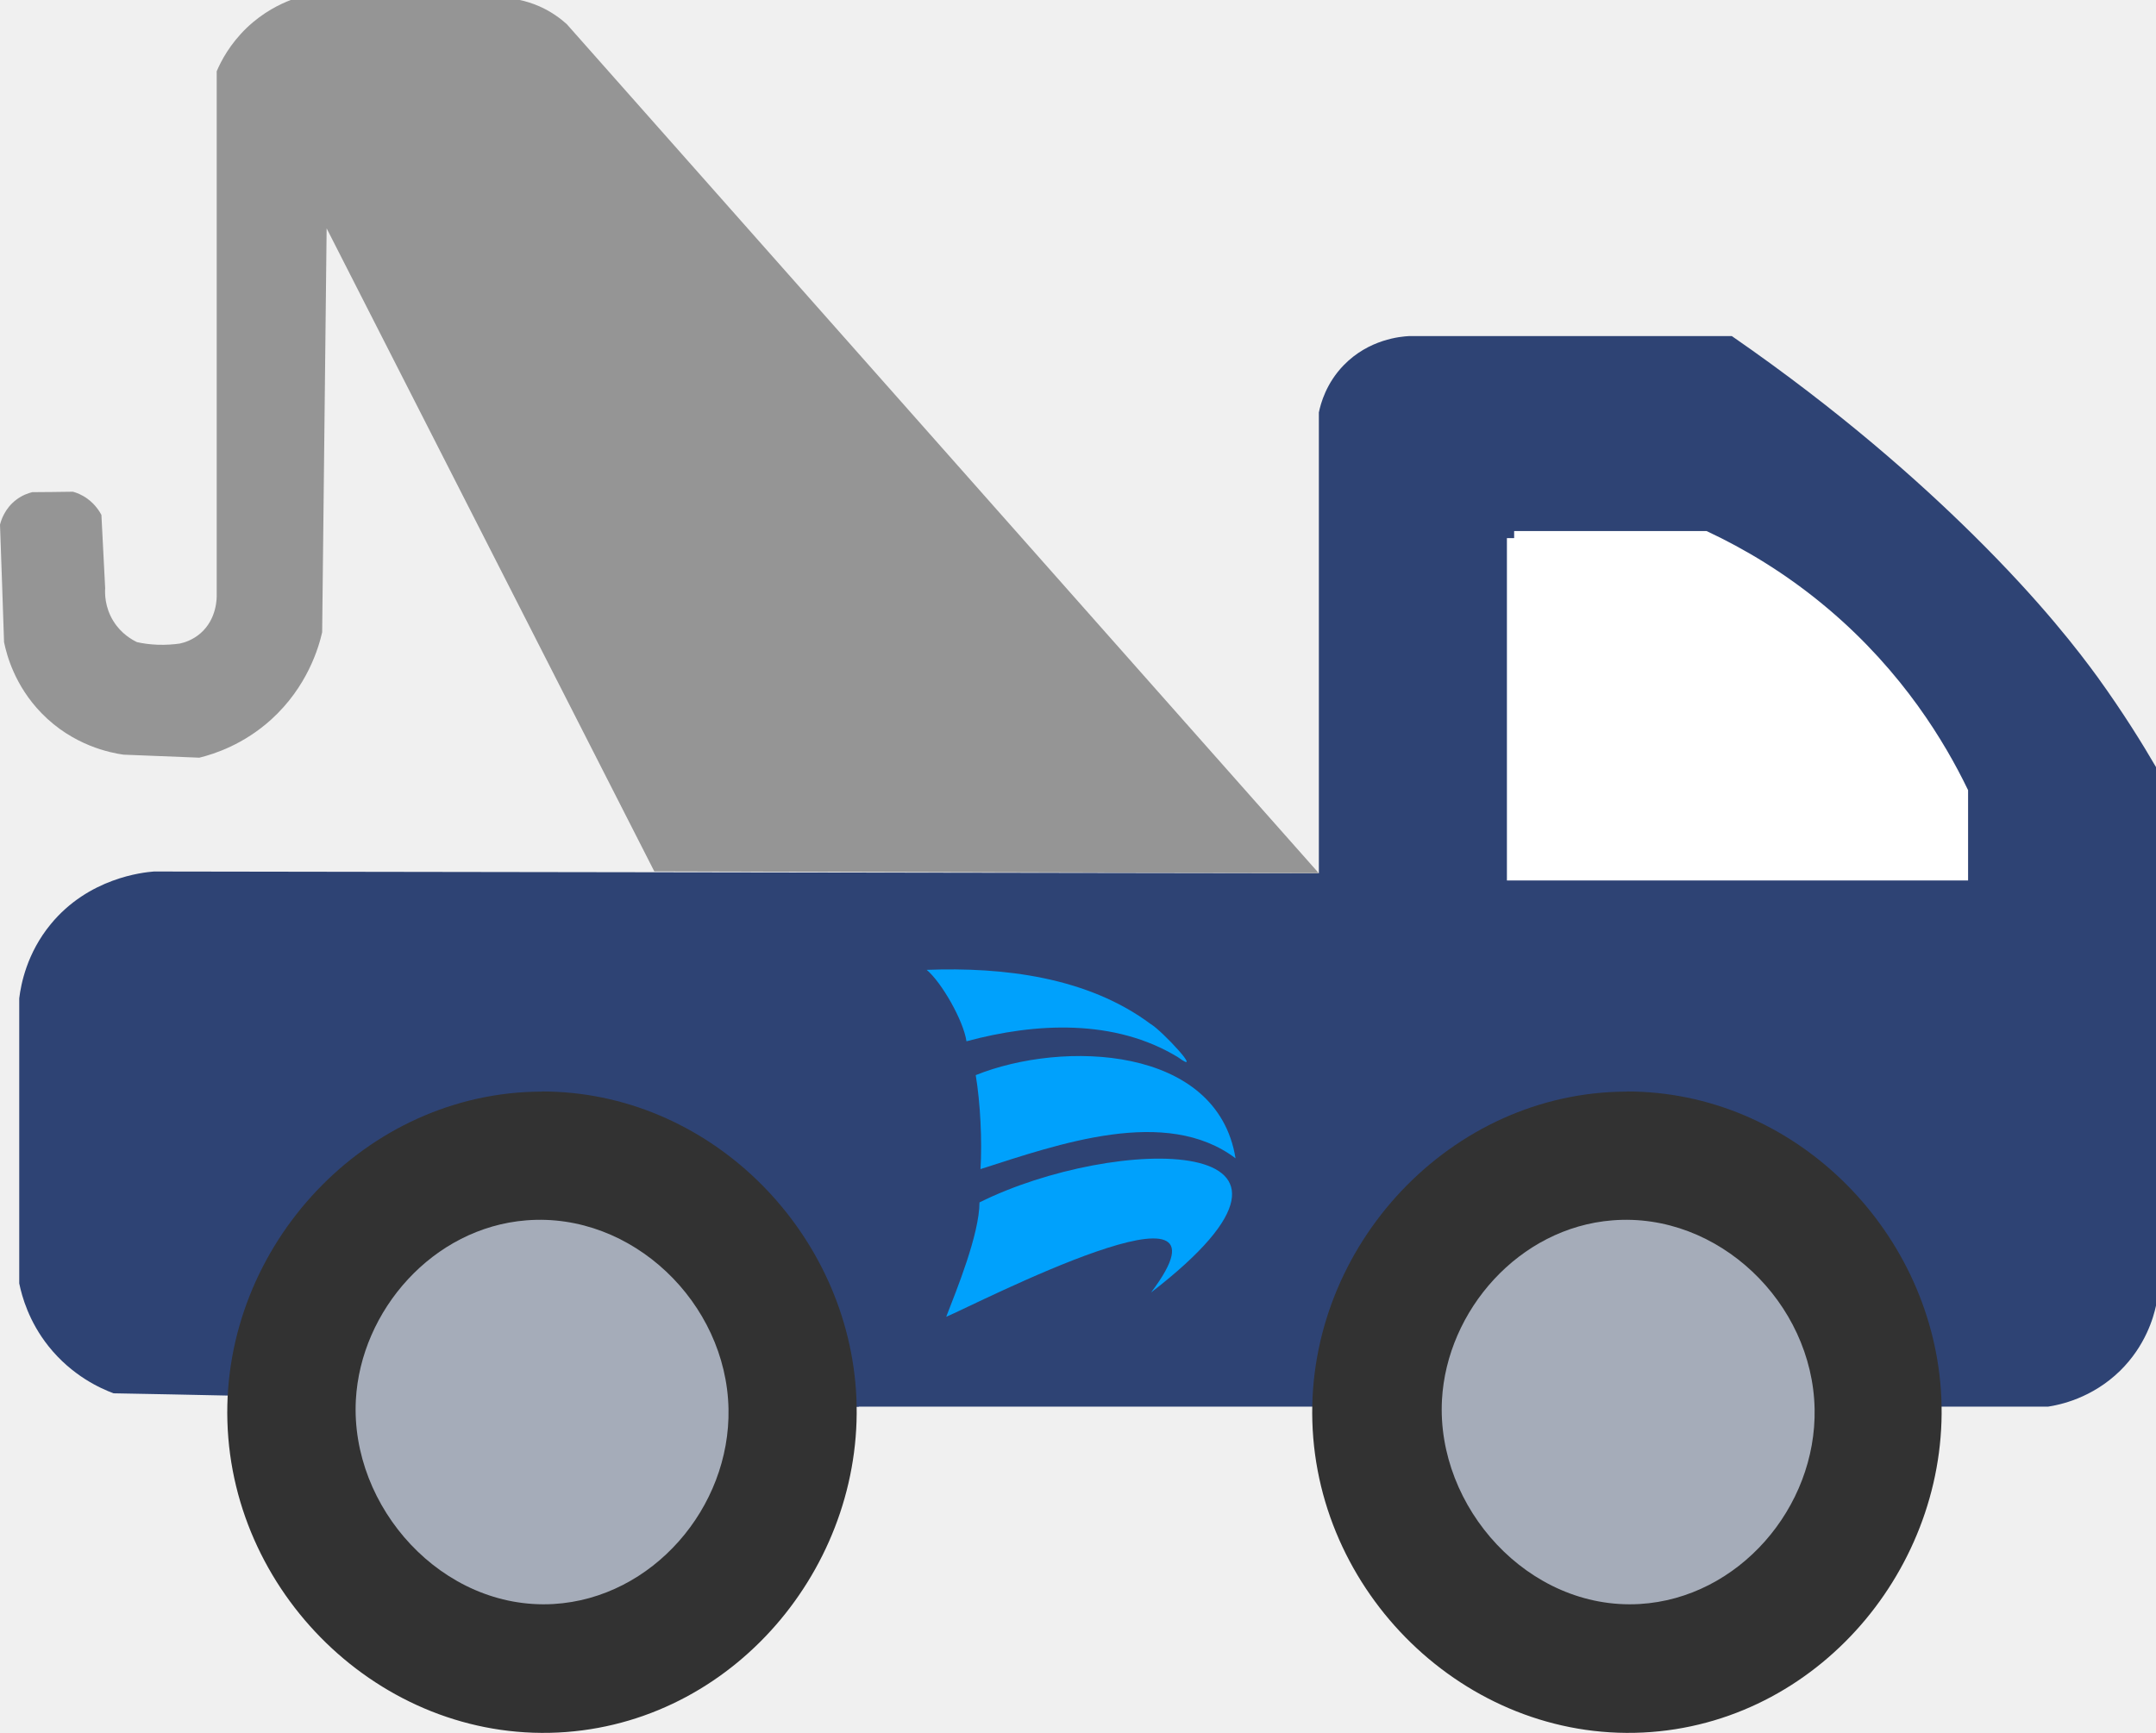
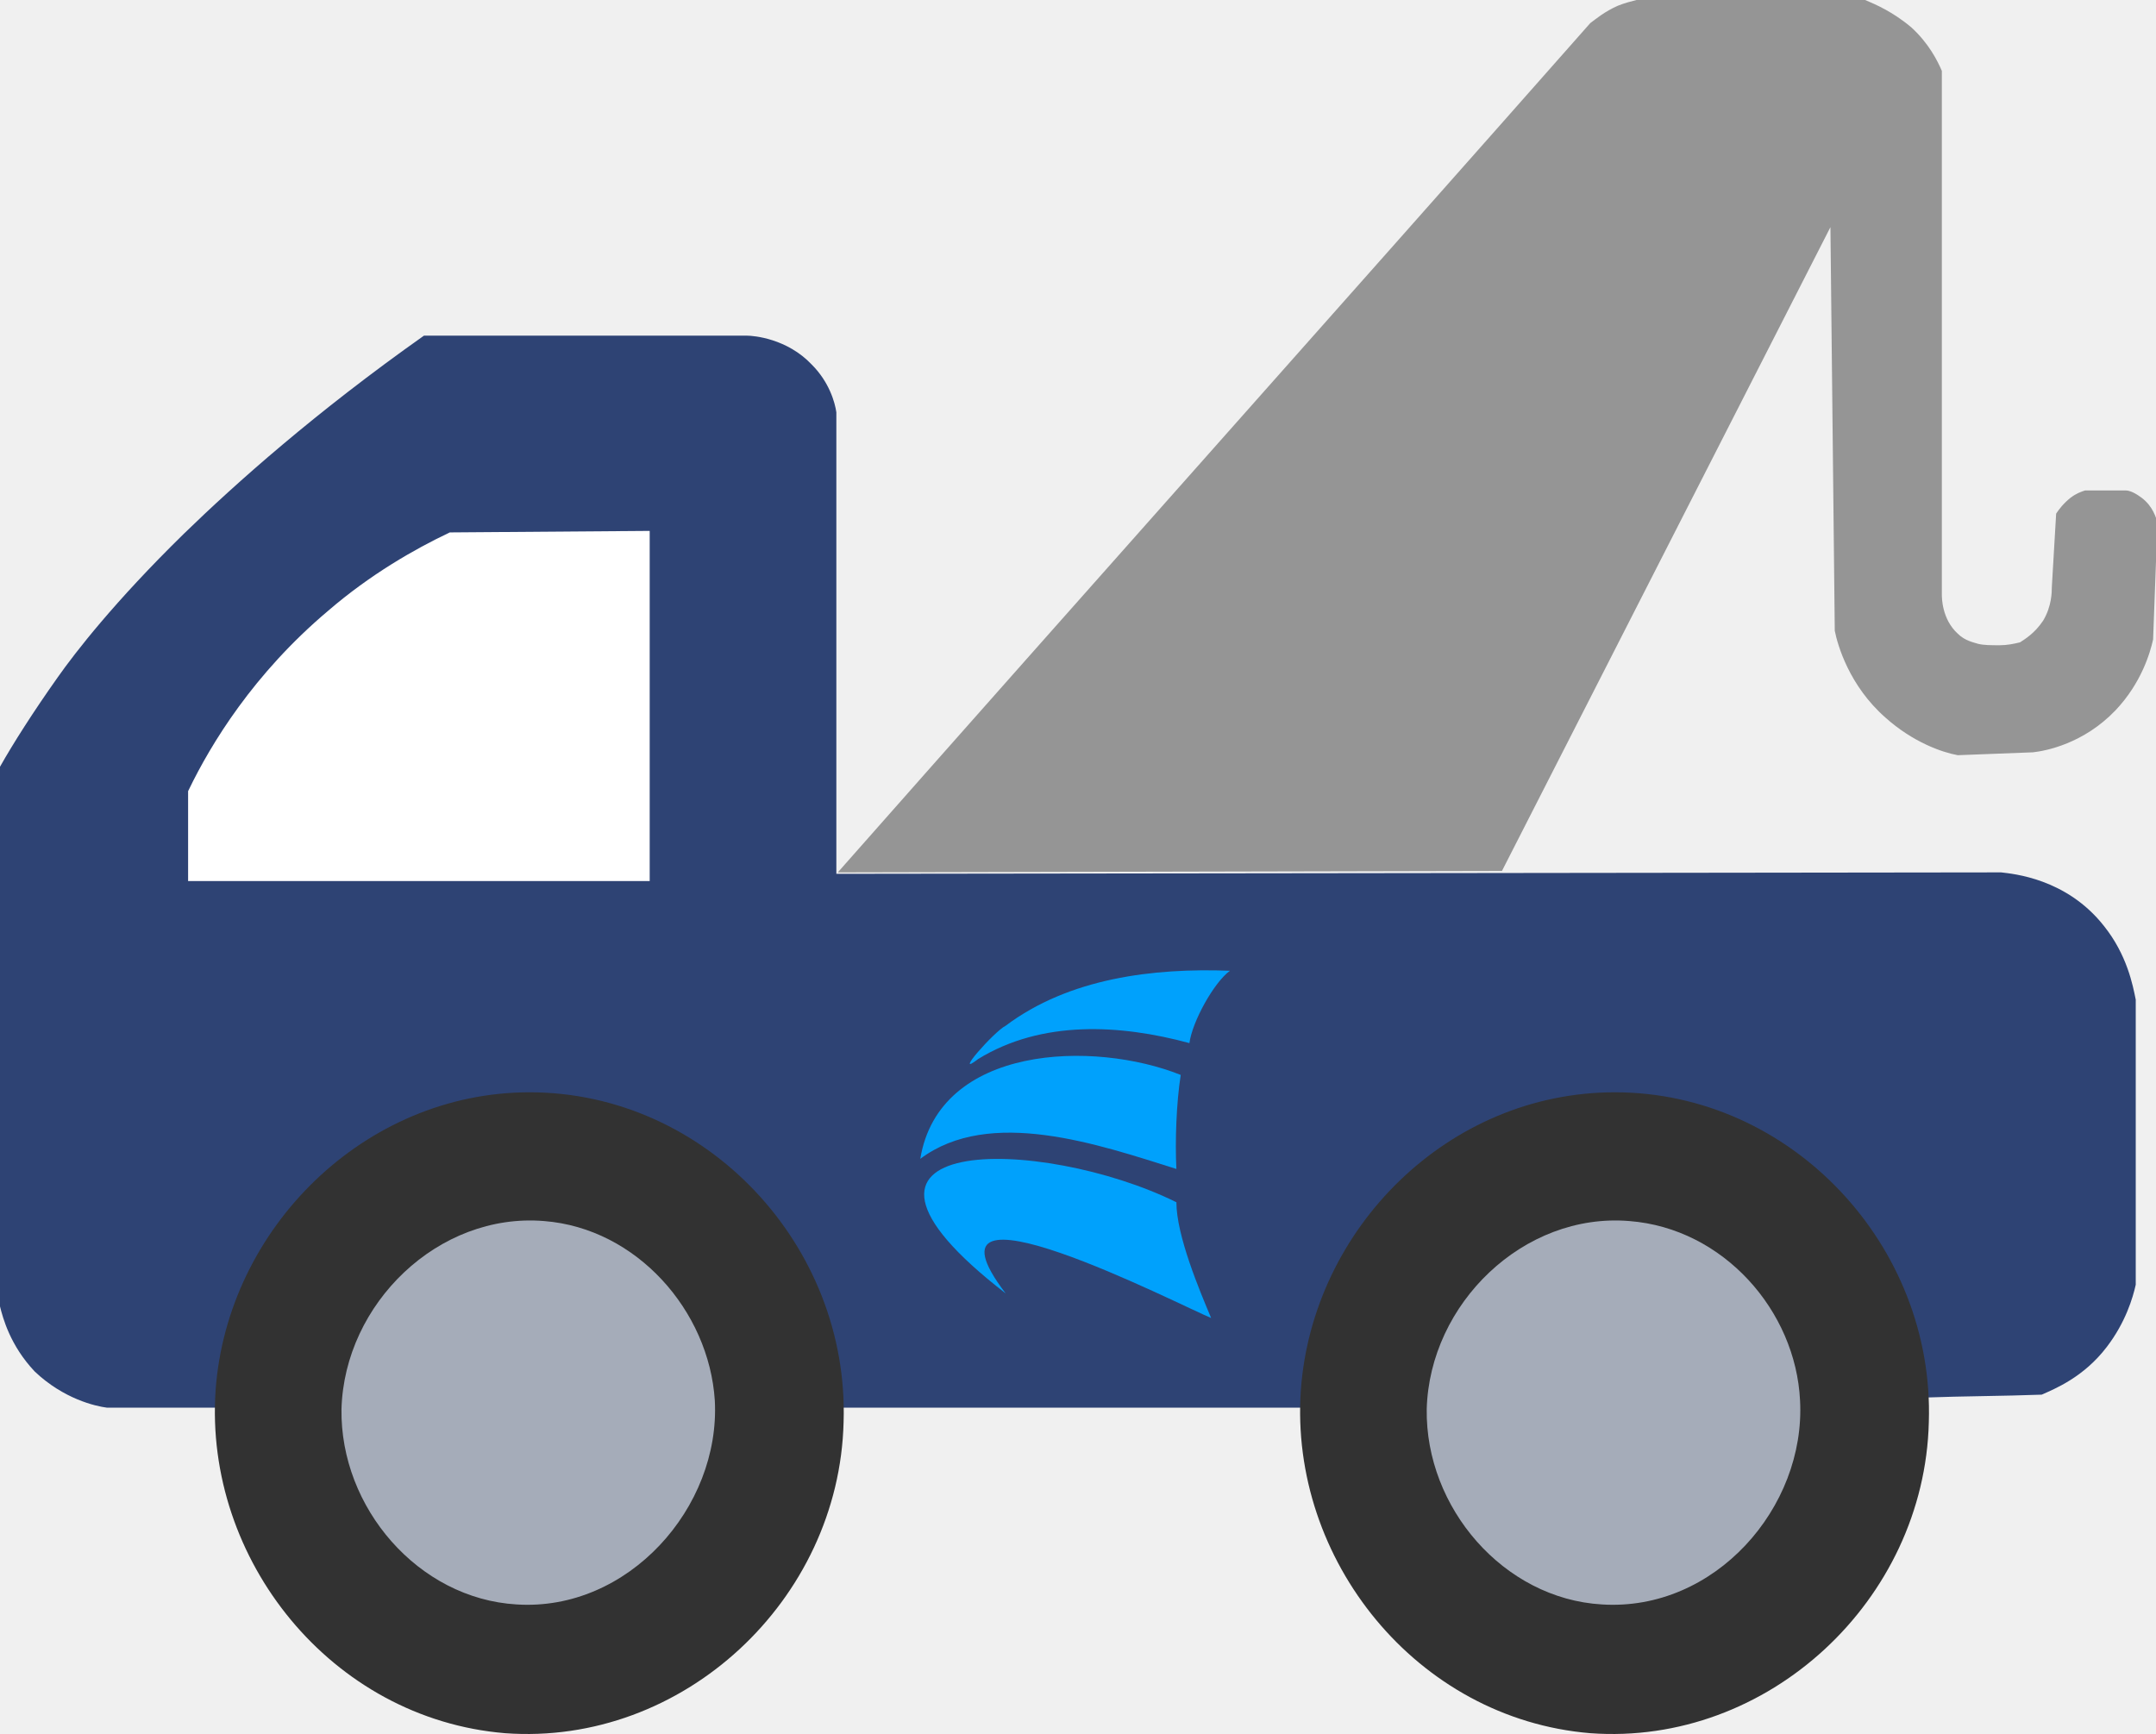
- <svg xmlns="http://www.w3.org/2000/svg" id="Camada_1" data-name="Camada 1" viewBox="0 0 149.04 119.82">
-   <path d="m59.35,97.26h82.24c.78-.12,3.02-.57,4.97-2.48,1.76-1.73,2.31-3.7,2.48-4.5v-37.24c-.94-1.62-2.28-3.78-4.03-6.21-1.24-1.7-3.87-5.18-8.69-9.93-3.6-3.55-9.05-8.44-16.6-13.66h-22.34c-.54.03-2.75.21-4.5,2.02-1.2,1.24-1.58,2.63-1.71,3.26v31.86l-80.53-.12c-.76.06-4.51.44-7.14,3.65-1.64,2-2.05,4.13-2.17,5.12v19.71c.19.92.67,2.64,2.02,4.34,1.63,2.05,3.61,2.93,4.5,3.26,2.69.05,5.38.1,8.07.16l43.45.78-.02-.02Z" fill="#2e4374" />
-   <path d="m104.67,37.21v23.17h30.88v-5.63c-1.52-3.13-4.37-7.93-9.47-12.25-2.95-2.5-5.86-4.17-8.22-5.28h-13.19Z" fill="#fff" stroke="#fff" stroke-miterlimit="10" />
-   <path d="m112.45,75.47c11.45-.01,20.94,9.41,21.72,20.64.81,11.71-8.03,22.73-20.02,23.65-12.34.94-23.07-9.21-23.43-21.47-.36-12.15,9.57-22.79,21.72-22.81h.01Z" fill="#323232" />
-   <path d="m37.45,75.47c11.45-.01,20.94,9.41,21.72,20.64.81,11.71-8.03,22.73-20.02,23.65-12.34.94-23.07-9.21-23.43-21.47-.36-12.15,9.57-22.79,21.72-22.81h.01Z" fill="#323232" />
-   <path d="m24.6,96.79c.34-6.17,5.32-11.9,11.79-12.41,7.31-.58,13.82,5.7,13.97,13.03.14,6.83-5.26,13.1-12.1,13.5-7.68.44-14.06-6.69-13.66-14.12Z" fill="#a5acb9" />
-   <path d="m99.68,96.79c.34-6.17,5.32-11.9,11.79-12.41,7.31-.58,13.82,5.7,13.97,13.03.14,6.83-5.26,13.1-12.1,13.5-7.68.44-14.06-6.69-13.66-14.12Z" fill="#a5acb9" />
-   <path d="m20.1,0h15.83c.39.08.85.22,1.34.43.86.38,1.49.86,1.91,1.24,17.33,19.57,34.66,39.14,51.98,58.7l-45.93-.12L22.58,15.79l-.31,27.93c-.24,1.05-1.02,3.76-3.52,6.03-1.9,1.72-3.91,2.38-4.97,2.64l-5.25-.21c-.85-.12-3.47-.61-5.66-2.87-1.85-1.9-2.41-4.03-2.59-4.91-.09-2.71-.18-5.41-.28-8.12.07-.29.33-1.13,1.13-1.73.41-.31.82-.45,1.1-.52.94,0,1.87-.02,2.81-.03.26.07.63.21,1.01.49.53.39.82.85.96,1.11.09,1.69.17,3.38.26,5.07-.02.34-.04,1.3.57,2.28.55.89,1.32,1.3,1.63,1.45.4.09.88.16,1.42.18.59.02,1.1-.02,1.53-.08.34-.07.91-.25,1.45-.72,1.13-.99,1.12-2.45,1.11-2.69V4.93c.3-.71.91-1.88,2.07-3,1.15-1.1,2.34-1.66,3.05-1.93Z" fill="#959595" />
+ <svg xmlns="http://www.w3.org/2000/svg" version="1.1" id="Camada_1" x="0px" y="0px" viewBox="0 0 149 119.8" style="enable-background:new 0 0 149 119.8;" xml:space="preserve">
+   <style type="text/css">
+ 	.st0{fill:#2E4374;}
+ 	.st1{fill:#FFFFFF;stroke:#FFFFFF;stroke-miterlimit:10;}
+ 	.st2{fill:#323232;}
+ 	.st3{fill:#A5ACB9;}
+ 	.st4{fill:#959595;}
+ 	.st5{fill:#00A1FC;}
+ </style>
+   <path class="st0" d="M89.7,97.3H7.4c-0.8-0.1-3-0.6-5-2.5C0.7,93,0.2,91.1,0,90.3V53c0.9-1.6,2.3-3.8,4-6.2c1.2-1.7,3.9-5.2,8.7-9.9  c3.6-3.5,9.1-8.4,16.6-13.7h22.3c0.5,0,2.8,0.2,4.5,2c1.2,1.2,1.6,2.6,1.7,3.3v31.9l80.5-0.1c0.8,0.1,4.5,0.4,7.1,3.7  c1.6,2,2,4.1,2.2,5.1v19.7c-0.2,0.9-0.7,2.6-2,4.3c-1.6,2.1-3.6,2.9-4.5,3.3c-2.7,0.1-5.4,0.1-8.1,0.2L89.7,97.3  C89.7,97.3,89.7,97.3,89.7,97.3z" />
+   <path class="st1" d="M44.4,37.2v23.2H13.5v-5.6c1.5-3.1,4.4-7.9,9.5-12.2c2.9-2.5,5.9-4.2,8.2-5.3L44.4,37.2L44.4,37.2z" />
+   <path class="st2" d="M36.6,75.5c-11.4,0-20.9,9.4-21.7,20.6c-0.8,11.7,8,22.7,20,23.7c12.3,0.9,23.1-9.2,23.4-21.5  C58.7,86.1,48.8,75.5,36.6,75.5L36.6,75.5L36.6,75.5z" />
+   <path class="st2" d="M111.6,75.5c-11.5,0-20.9,9.4-21.7,20.6c-0.8,11.7,8,22.7,20,23.7c12.3,0.9,23.1-9.2,23.4-21.5  C133.7,86.1,123.8,75.5,111.6,75.5L111.6,75.5L111.6,75.5z" />
+   <path class="st3" d="M124.4,96.8c-0.3-6.2-5.3-11.9-11.8-12.4c-7.3-0.6-13.8,5.7-14,13c-0.1,6.8,5.3,13.1,12.1,13.5  C118.5,111.4,124.8,104.2,124.4,96.8z" />
+   <path class="st3" d="M49.4,96.8C49,90.6,44,84.9,37.6,84.4c-7.3-0.6-13.8,5.7-14,13c-0.1,6.8,5.3,13.1,12.1,13.5  C43.4,111.4,49.8,104.2,49.4,96.8z" />
+   <path class="st4" d="M128.9,0h-15.8c-0.4,0.1-0.8,0.2-1.3,0.4c-0.9,0.4-1.5,0.9-1.9,1.2c-17.3,19.6-34.7,39.1-52,58.7l45.9-0.1  l22.7-44.5l0.3,27.9c0.2,1,1,3.8,3.5,6c1.9,1.7,3.9,2.4,5,2.6l5.2-0.2c0.9-0.1,3.5-0.6,5.7-2.9c1.8-1.9,2.4-4,2.6-4.9  c0.1-2.7,0.2-5.4,0.3-8.1c-0.1-0.3-0.3-1.1-1.1-1.7c-0.4-0.3-0.8-0.5-1.1-0.5c-0.9,0-1.9,0-2.8,0c-0.3,0.1-0.6,0.2-1,0.5  c-0.5,0.4-0.8,0.8-1,1.1c-0.1,1.7-0.2,3.4-0.3,5.1c0,0.3,0,1.3-0.6,2.3c-0.6,0.9-1.3,1.3-1.6,1.5c-0.4,0.1-0.9,0.2-1.4,0.2  c-0.6,0-1.1,0-1.5-0.1c-0.3-0.1-0.9-0.2-1.4-0.7c-1.1-1-1.1-2.5-1.1-2.7V4.9c-0.3-0.7-0.9-1.9-2.1-3C130.8,0.8,129.6,0.3,128.9,0z" />
  <g>
-     <path d="m67.71,83.14c9.36-4.66,26.29-4.9,11.86,6.23,6.76-8.94-12.19.86-14.16,1.68.71-1.84,2.29-5.69,2.3-7.91Z" fill="#00a1fc" />
-     <path d="m67.78,80.83c.12-1.93-.01-4.58-.33-6.49,6-2.42,16.7-2.06,17.96,5.75-4.81-3.63-12.23-.98-17.64.75h.01Z" fill="#00a1fc" />
-     <path d="m64.07,67.06c5.28-.2,11.11.49,15.48,3.75.78.45,3.74,3.65,1.88,2.29-4.38-2.67-9.84-2.39-14.62-1.1-.2-1.41-1.71-4.07-2.75-4.94h.01Z" fill="#00a1fc" />
+     <path class="st5" d="M81.3,83.1C72,78.5,55,78.2,69.5,89.4c-6.8-8.9,12.2,0.9,14.2,1.7C82.9,89.2,81.3,85.4,81.3,83.1z" />
+     <path class="st5" d="M81.3,80.8c-0.1-1.9,0-4.6,0.3-6.5c-6-2.4-16.7-2.1-18,5.8C68.4,76.5,75.9,79.1,81.3,80.8L81.3,80.8L81.3,80.8   z" />
+     <path class="st5" d="M85,67.1c-5.3-0.2-11.1,0.5-15.5,3.8c-0.8,0.4-3.7,3.7-1.9,2.3c4.4-2.7,9.8-2.4,14.6-1.1   C82.4,70.6,83.9,67.9,85,67.1L85,67.1z" />
  </g>
</svg>
